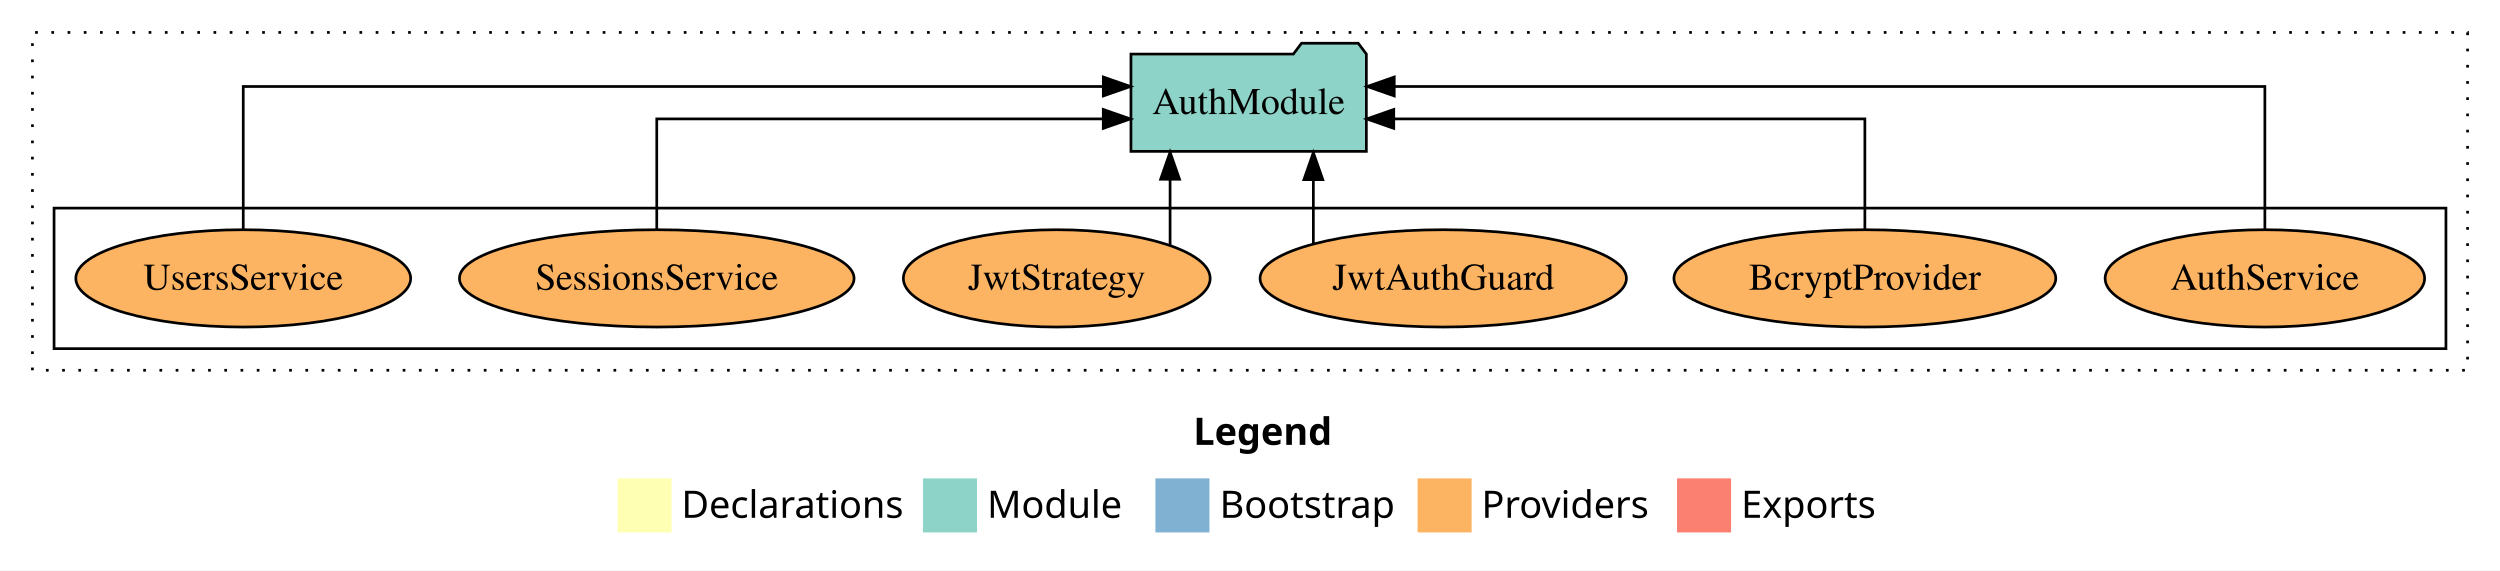
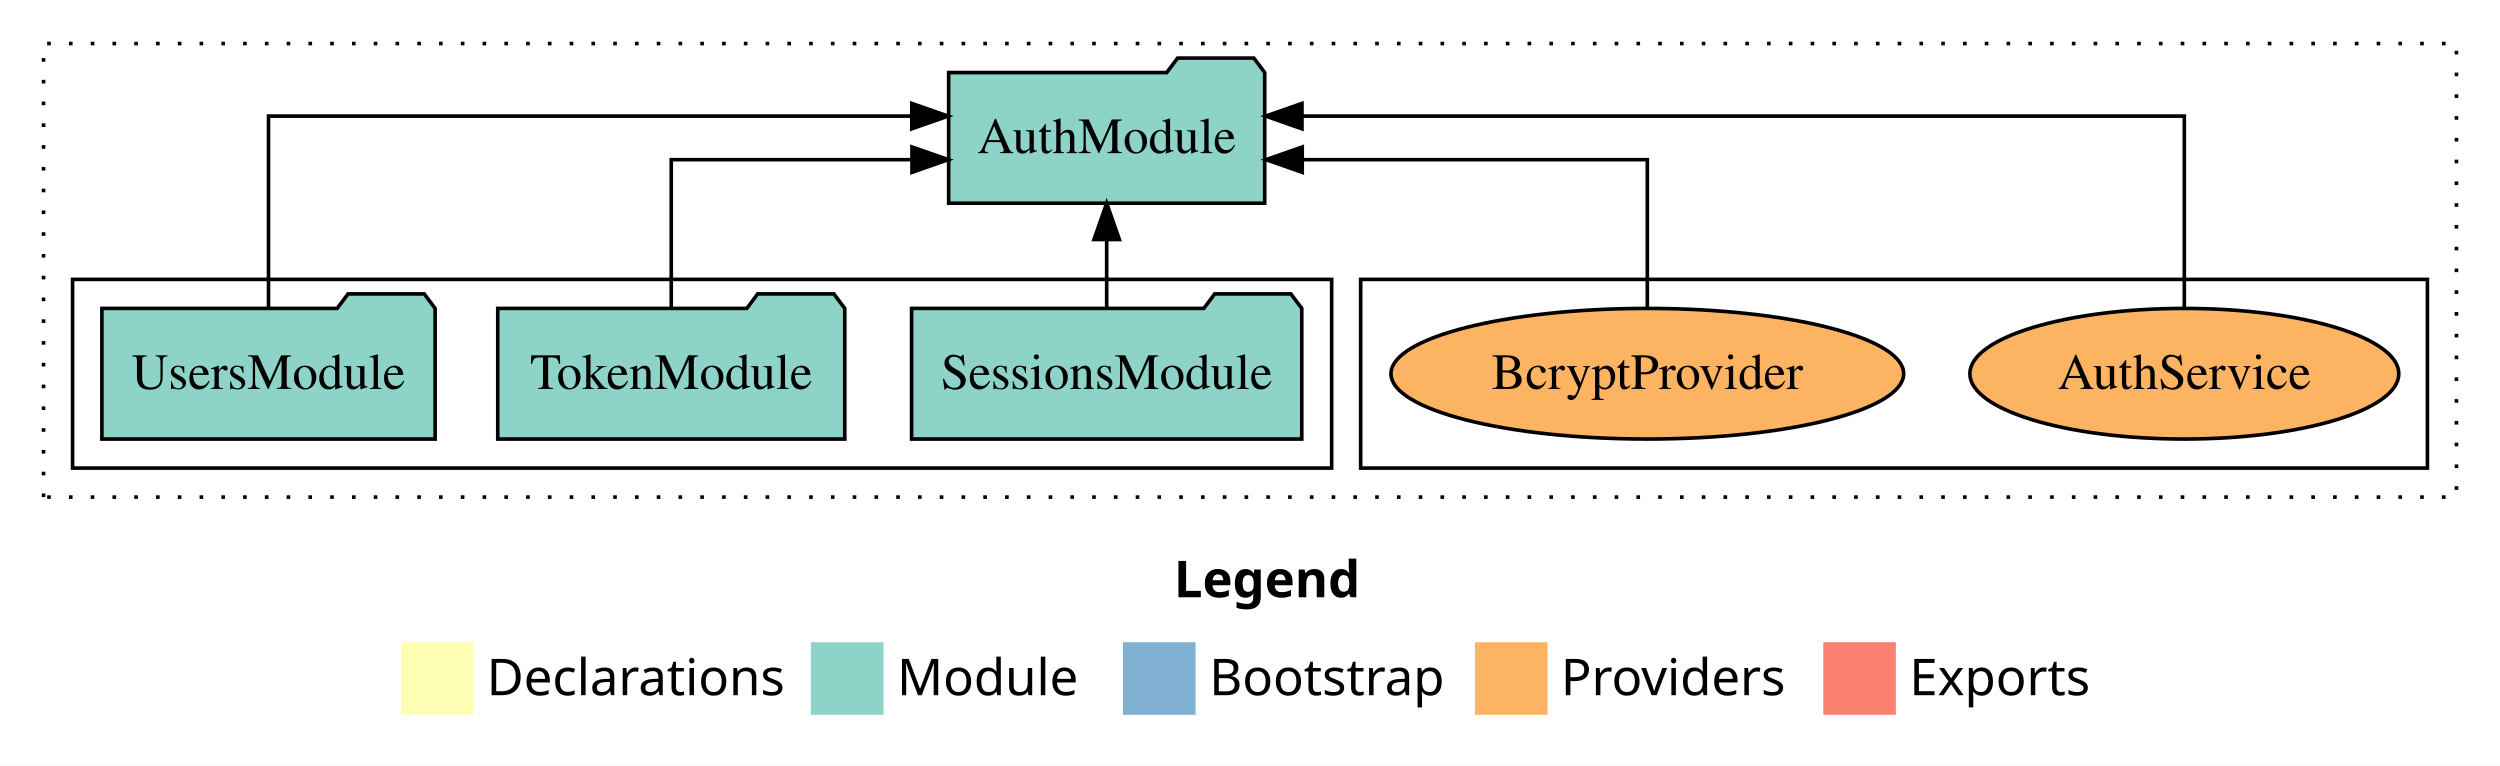
- <svg xmlns="http://www.w3.org/2000/svg" width="925pt" height="211pt" viewBox="0.00 0.00 925.00 211.00">
+ <svg xmlns="http://www.w3.org/2000/svg" width="689pt" height="211pt" viewBox="0.00 0.00 689.00 211.00">
  <g id="graph0" class="graph" transform="scale(1 1) rotate(0) translate(4 207)">
-     <polygon fill="white" stroke="transparent" points="-4,4 -4,-207 921,-207 921,4 -4,4" />
-     <text text-anchor="start" x="437.51" y="-42.4" font-family="Times-12" font-weight="bold" font-size="14.00">Legend</text>
-     <polygon fill="#ffffb3" stroke="transparent" points="224.5,-10 224.5,-30 244.5,-30 244.5,-10 224.5,-10" />
-     <text text-anchor="start" x="248.13" y="-15.4" font-family="Times-12" font-size="14.00">  Declarations</text>
-     <polygon fill="#8dd3c7" stroke="transparent" points="337.5,-10 337.5,-30 357.5,-30 357.5,-10 337.5,-10" />
-     <text text-anchor="start" x="361.23" y="-15.4" font-family="Times-12" font-size="14.00">  Module</text>
-     <polygon fill="#80b1d3" stroke="transparent" points="423.5,-10 423.5,-30 443.5,-30 443.5,-10 423.5,-10" />
-     <text text-anchor="start" x="447.28" y="-15.4" font-family="Times-12" font-size="14.00">  Bootstrap</text>
-     <polygon fill="#fdb462" stroke="transparent" points="520.5,-10 520.5,-30 540.5,-30 540.5,-10 520.5,-10" />
-     <text text-anchor="start" x="544.17" y="-15.4" font-family="Times-12" font-size="14.00">  Providers</text>
-     <polygon fill="#fb8072" stroke="transparent" points="616.5,-10 616.5,-30 636.5,-30 636.5,-10 616.5,-10" />
-     <text text-anchor="start" x="640.23" y="-15.4" font-family="Times-12" font-size="14.00">  Exports</text>
+     <polygon fill="white" stroke="transparent" points="-4,4 -4,-207 685,-207 685,4 -4,4" />
+     <text text-anchor="start" x="319.51" y="-42.4" font-family="Times-12" font-weight="bold" font-size="14.00">Legend</text>
+     <polygon fill="#ffffb3" stroke="transparent" points="106.5,-10 106.5,-30 126.5,-30 126.5,-10 106.5,-10" />
+     <text text-anchor="start" x="130.13" y="-15.4" font-family="Times-12" font-size="14.00">  Declarations</text>
+     <polygon fill="#8dd3c7" stroke="transparent" points="219.5,-10 219.5,-30 239.5,-30 239.5,-10 219.5,-10" />
+     <text text-anchor="start" x="243.23" y="-15.4" font-family="Times-12" font-size="14.00">  Module</text>
+     <polygon fill="#80b1d3" stroke="transparent" points="305.5,-10 305.5,-30 325.5,-30 325.5,-10 305.5,-10" />
+     <text text-anchor="start" x="329.28" y="-15.4" font-family="Times-12" font-size="14.00">  Bootstrap</text>
+     <polygon fill="#fdb462" stroke="transparent" points="402.5,-10 402.5,-30 422.5,-30 422.5,-10 402.5,-10" />
+     <text text-anchor="start" x="426.17" y="-15.4" font-family="Times-12" font-size="14.00">  Providers</text>
+     <polygon fill="#fb8072" stroke="transparent" points="498.5,-10 498.5,-30 518.5,-30 518.5,-10 498.5,-10" />
+     <text text-anchor="start" x="522.23" y="-15.4" font-family="Times-12" font-size="14.00">  Exports</text>
    <g id="clust1" class="cluster">
-       <polygon fill="none" stroke="black" stroke-dasharray="1,5" points="8,-70 8,-195 909,-195 909,-70 8,-70" />
+       <polygon fill="none" stroke="black" stroke-dasharray="1,5" points="8,-70 8,-195 673,-195 673,-70 8,-70" />
    </g>
    <g id="clust6" class="cluster">
-       <polygon fill="none" stroke="black" points="16,-78 16,-130 901,-130 901,-78 16,-78" />
+       <polygon fill="none" stroke="black" points="371,-78 371,-130 665,-130 665,-78 371,-78" />
+     </g>
+     <g id="clust3" class="cluster">
+       <polygon fill="none" stroke="black" points="16,-78 16,-130 363,-130 363,-78 16,-78" />
    </g>
    <g id="node1" class="node">
-       <ellipse fill="#fdb462" stroke="black" cx="834" cy="-104" rx="59.11" ry="18" />
-       <text text-anchor="middle" x="834" y="-99.8" font-family="Times,serif" font-size="14.00">AuthService</text>
+       <polygon fill="#8dd3c7" stroke="black" points="354.77,-122 351.77,-126 330.77,-126 327.77,-122 247.23,-122 247.23,-86 354.77,-86 354.77,-122" />
+       <text text-anchor="middle" x="301" y="-99.8" font-family="Times,serif" font-size="14.00">SessionsModule</text>
    </g>
-     <g id="node7" class="node">
-       <polygon fill="#8dd3c7" stroke="black" points="501.55,-187 498.55,-191 477.55,-191 474.55,-187 414.45,-187 414.45,-151 501.55,-151 501.55,-187" />
-       <text text-anchor="middle" x="458" y="-164.8" font-family="Times,serif" font-size="14.00">AuthModule</text>
+     <g id="node4" class="node">
+       <polygon fill="#8dd3c7" stroke="black" points="344.55,-187 341.55,-191 320.55,-191 317.55,-187 257.45,-187 257.45,-151 344.55,-151 344.55,-187" />
+       <text text-anchor="middle" x="301" y="-164.8" font-family="Times,serif" font-size="14.00">AuthModule</text>
    </g>
    <g id="edge1" class="edge">
-       <path fill="none" stroke="black" d="M834,-122.28C834,-143.32 834,-175 834,-175 834,-175 511.87,-175 511.87,-175" />
-       <polygon fill="black" stroke="black" points="511.87,-171.5 501.87,-175 511.87,-178.5 511.87,-171.5" />
+       <path fill="none" stroke="black" d="M301,-122.11C301,-122.11 301,-140.99 301,-140.99" />
+       <polygon fill="black" stroke="black" points="297.5,-140.99 301,-150.99 304.5,-140.99 297.5,-140.99" />
    </g>
    <g id="node2" class="node">
-       <ellipse fill="#fdb462" stroke="black" cx="686" cy="-104" rx="70.65" ry="18" />
-       <text text-anchor="middle" x="686" y="-99.8" font-family="Times,serif" font-size="14.00">BcryptProvider</text>
+       <polygon fill="#8dd3c7" stroke="black" points="228.82,-122 225.82,-126 204.82,-126 201.82,-122 133.18,-122 133.18,-86 228.82,-86 228.82,-122" />
+       <text text-anchor="middle" x="181" y="-99.8" font-family="Times,serif" font-size="14.00">TokenModule</text>
    </g>
    <g id="edge2" class="edge">
-       <path fill="none" stroke="black" d="M686,-122.02C686,-139.37 686,-163 686,-163 686,-163 511.69,-163 511.69,-163" />
-       <polygon fill="black" stroke="black" points="511.69,-159.5 501.69,-163 511.69,-166.5 511.69,-159.5" />
+       <path fill="none" stroke="black" d="M181,-122.02C181,-139.37 181,-163 181,-163 181,-163 247.34,-163 247.34,-163" />
+       <polygon fill="black" stroke="black" points="247.34,-166.5 257.34,-163 247.34,-159.5 247.34,-166.5" />
    </g>
    <g id="node3" class="node">
-       <ellipse fill="#fdb462" stroke="black" cx="530" cy="-104" rx="67.78" ry="18" />
-       <text text-anchor="middle" x="530" y="-99.8" font-family="Times,serif" font-size="14.00">JwtAuthGuard</text>
+       <polygon fill="#8dd3c7" stroke="black" points="115.92,-122 112.92,-126 91.92,-126 88.92,-122 24.08,-122 24.08,-86 115.92,-86 115.92,-122" />
+       <text text-anchor="middle" x="70" y="-99.8" font-family="Times,serif" font-size="14.00">UsersModule</text>
    </g>
    <g id="edge3" class="edge">
-       <path fill="none" stroke="black" d="M481.94,-116.84C481.94,-116.84 481.94,-140.52 481.94,-140.52" />
-       <polygon fill="black" stroke="black" points="478.44,-140.52 481.94,-150.52 485.44,-140.52 478.44,-140.52" />
+       <path fill="none" stroke="black" d="M70,-122.28C70,-143.32 70,-175 70,-175 70,-175 247.28,-175 247.28,-175" />
+       <polygon fill="black" stroke="black" points="247.28,-178.5 257.28,-175 247.28,-171.5 247.28,-178.5" />
    </g>
-     <g id="node4" class="node">
-       <ellipse fill="#fdb462" stroke="black" cx="387" cy="-104" rx="56.76" ry="18" />
-       <text text-anchor="middle" x="387" y="-99.8" font-family="Times,serif" font-size="14.00">JwtStrategy</text>
+     <g id="node5" class="node">
+       <ellipse fill="#fdb462" stroke="black" cx="598" cy="-104" rx="59.11" ry="18" />
+       <text text-anchor="middle" x="598" y="-99.8" font-family="Times,serif" font-size="14.00">AuthService</text>
    </g>
    <g id="edge4" class="edge">
-       <path fill="none" stroke="black" d="M428.93,-116.23C428.93,-116.23 428.93,-140.68 428.93,-140.68" />
-       <polygon fill="black" stroke="black" points="425.43,-140.68 428.93,-150.68 432.43,-140.68 425.43,-140.68" />
+       <path fill="none" stroke="black" d="M598,-122.28C598,-143.32 598,-175 598,-175 598,-175 354.82,-175 354.82,-175" />
+       <polygon fill="black" stroke="black" points="354.82,-171.5 344.82,-175 354.82,-178.5 354.82,-171.5" />
    </g>
-     <g id="node5" class="node">
-       <ellipse fill="#fdb462" stroke="black" cx="239" cy="-104" rx="73.01" ry="18" />
-       <text text-anchor="middle" x="239" y="-99.8" font-family="Times,serif" font-size="14.00">SessionsService</text>
+     <g id="node6" class="node">
+       <ellipse fill="#fdb462" stroke="black" cx="450" cy="-104" rx="70.65" ry="18" />
+       <text text-anchor="middle" x="450" y="-99.8" font-family="Times,serif" font-size="14.00">BcryptProvider</text>
    </g>
    <g id="edge5" class="edge">
-       <path fill="none" stroke="black" d="M239,-122.02C239,-139.37 239,-163 239,-163 239,-163 404.21,-163 404.21,-163" />
-       <polygon fill="black" stroke="black" points="404.21,-166.5 414.21,-163 404.21,-159.5 404.21,-166.5" />
-     </g>
-     <g id="node6" class="node">
-       <ellipse fill="#fdb462" stroke="black" cx="86" cy="-104" rx="61.95" ry="18" />
-       <text text-anchor="middle" x="86" y="-99.8" font-family="Times,serif" font-size="14.00">UsersService</text>
-     </g>
-     <g id="edge6" class="edge">
-       <path fill="none" stroke="black" d="M86,-122.28C86,-143.32 86,-175 86,-175 86,-175 404.23,-175 404.23,-175" />
-       <polygon fill="black" stroke="black" points="404.23,-178.5 414.23,-175 404.23,-171.5 404.23,-178.5" />
+       <path fill="none" stroke="black" d="M450,-122.02C450,-139.37 450,-163 450,-163 450,-163 354.9,-163 354.9,-163" />
+       <polygon fill="black" stroke="black" points="354.9,-159.5 344.9,-163 354.9,-166.5 354.9,-159.5" />
    </g>
  </g>
</svg>
